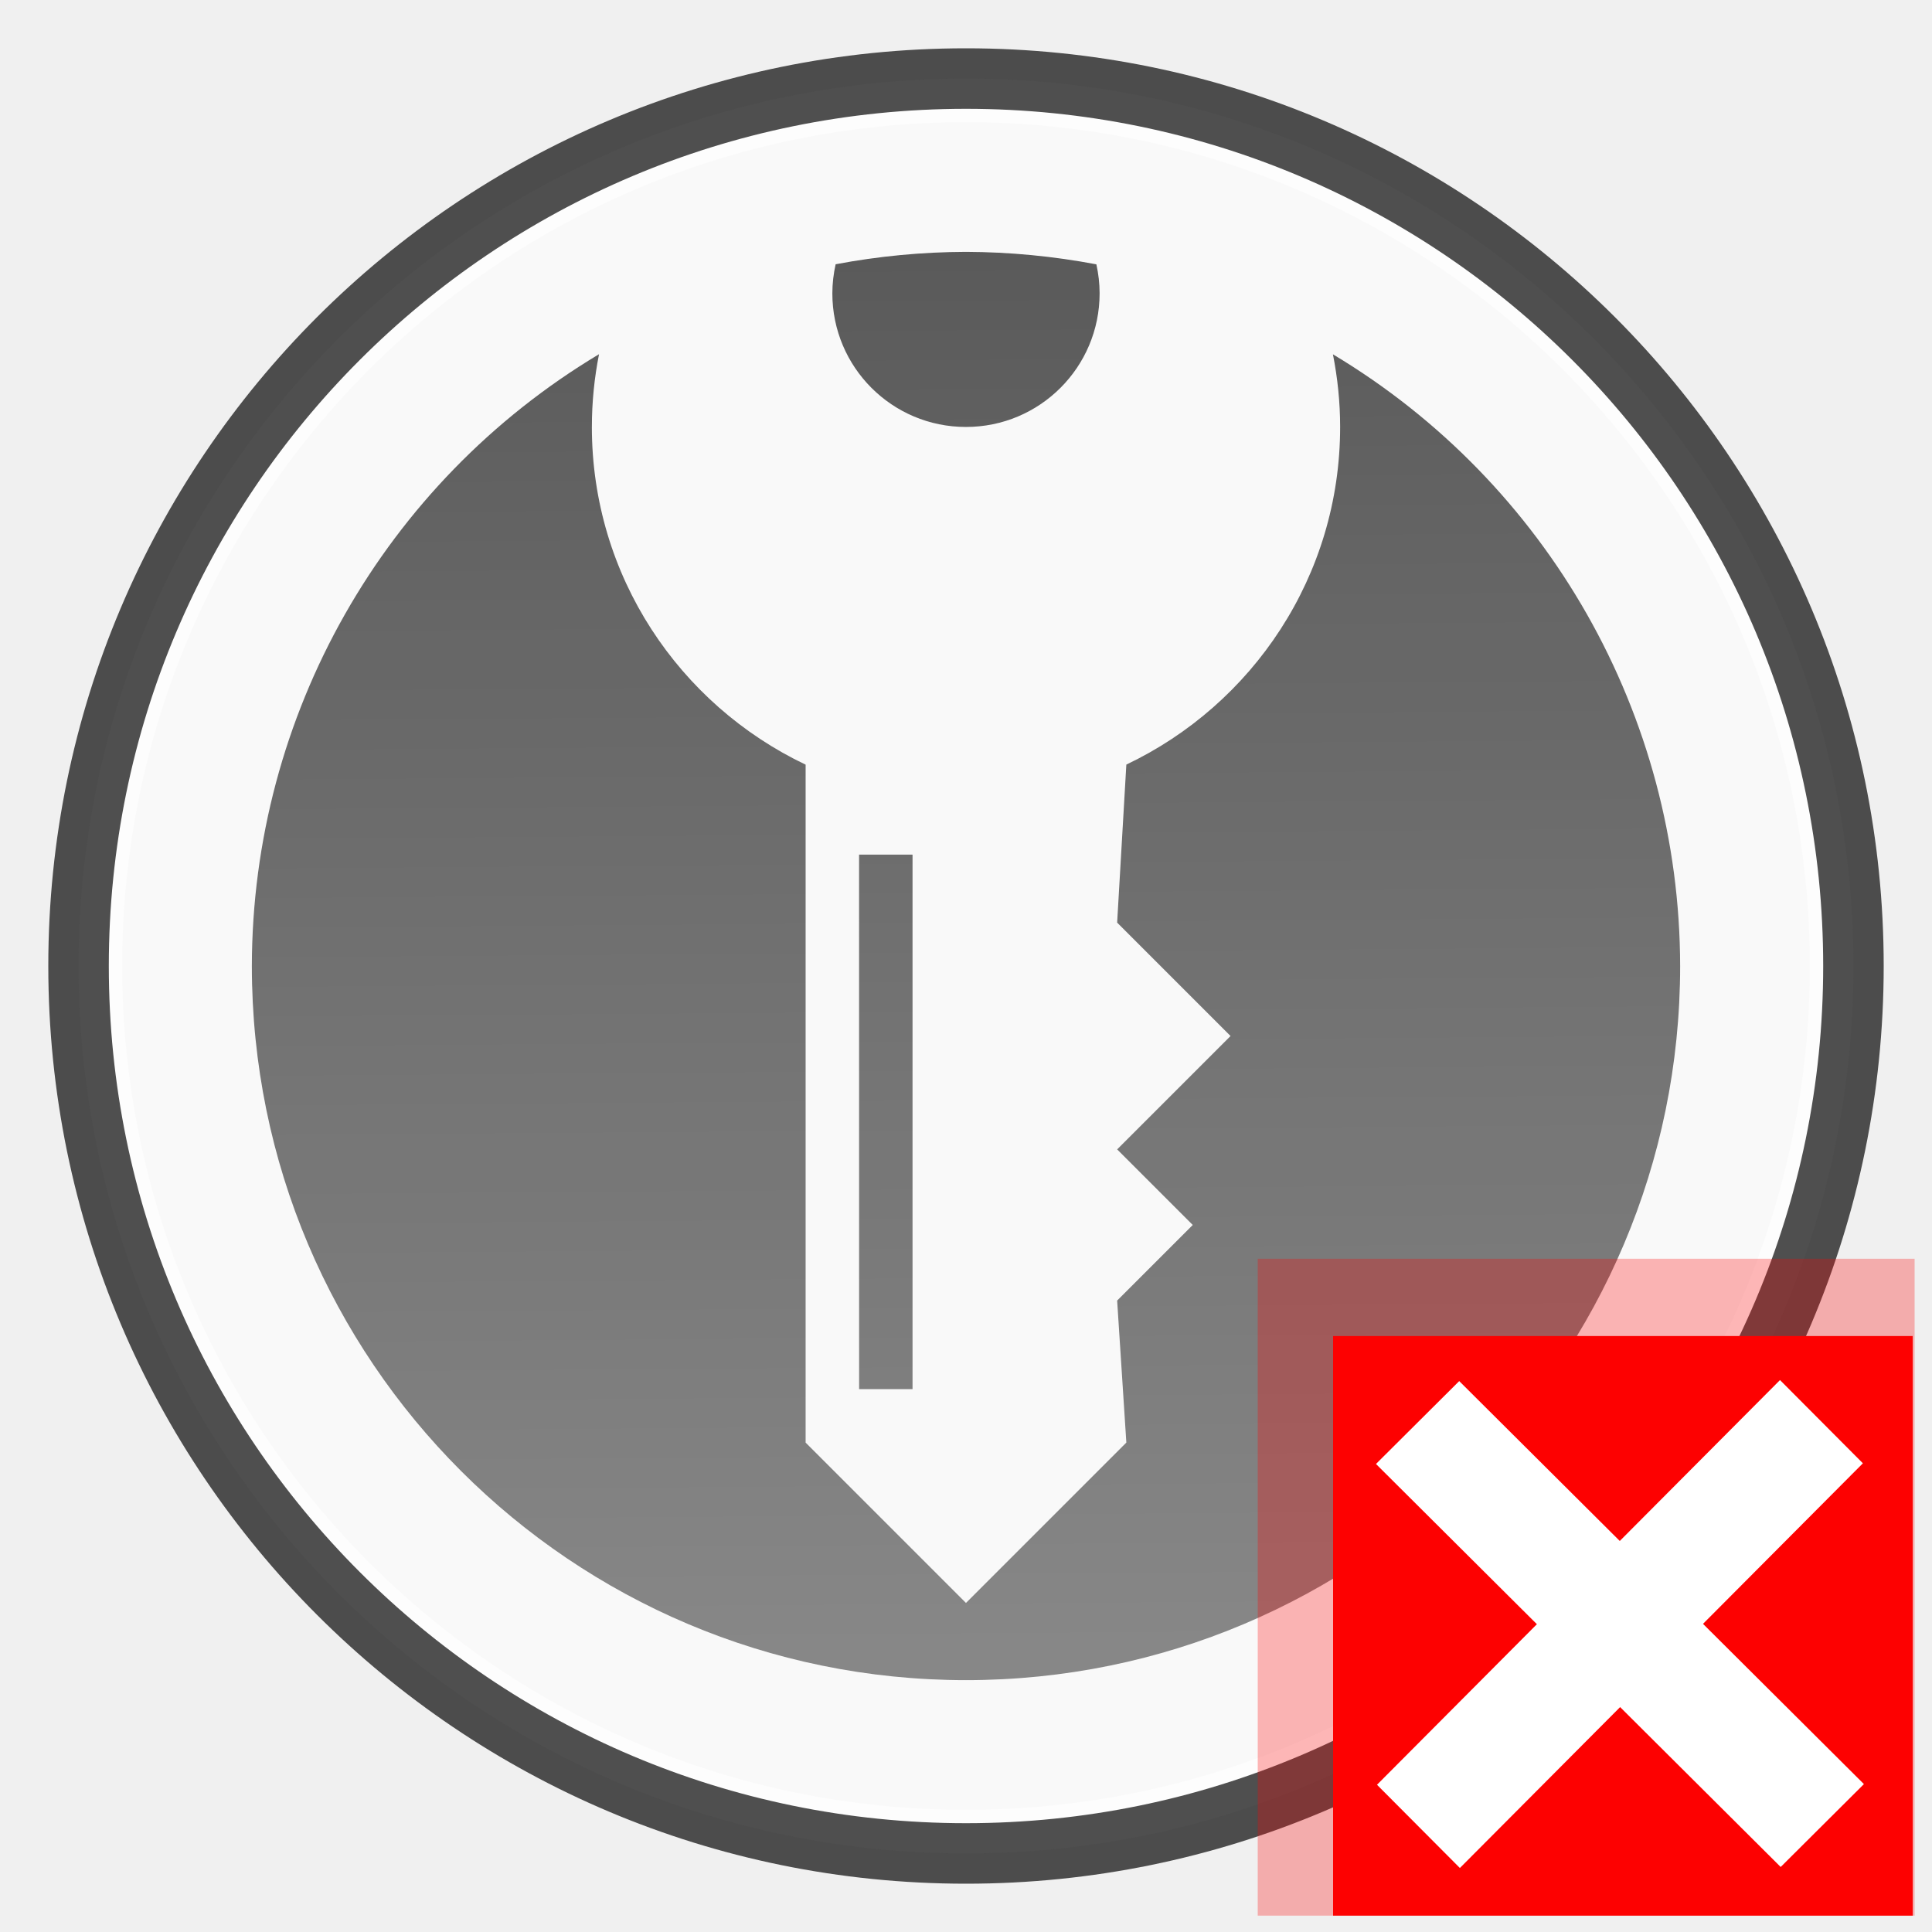
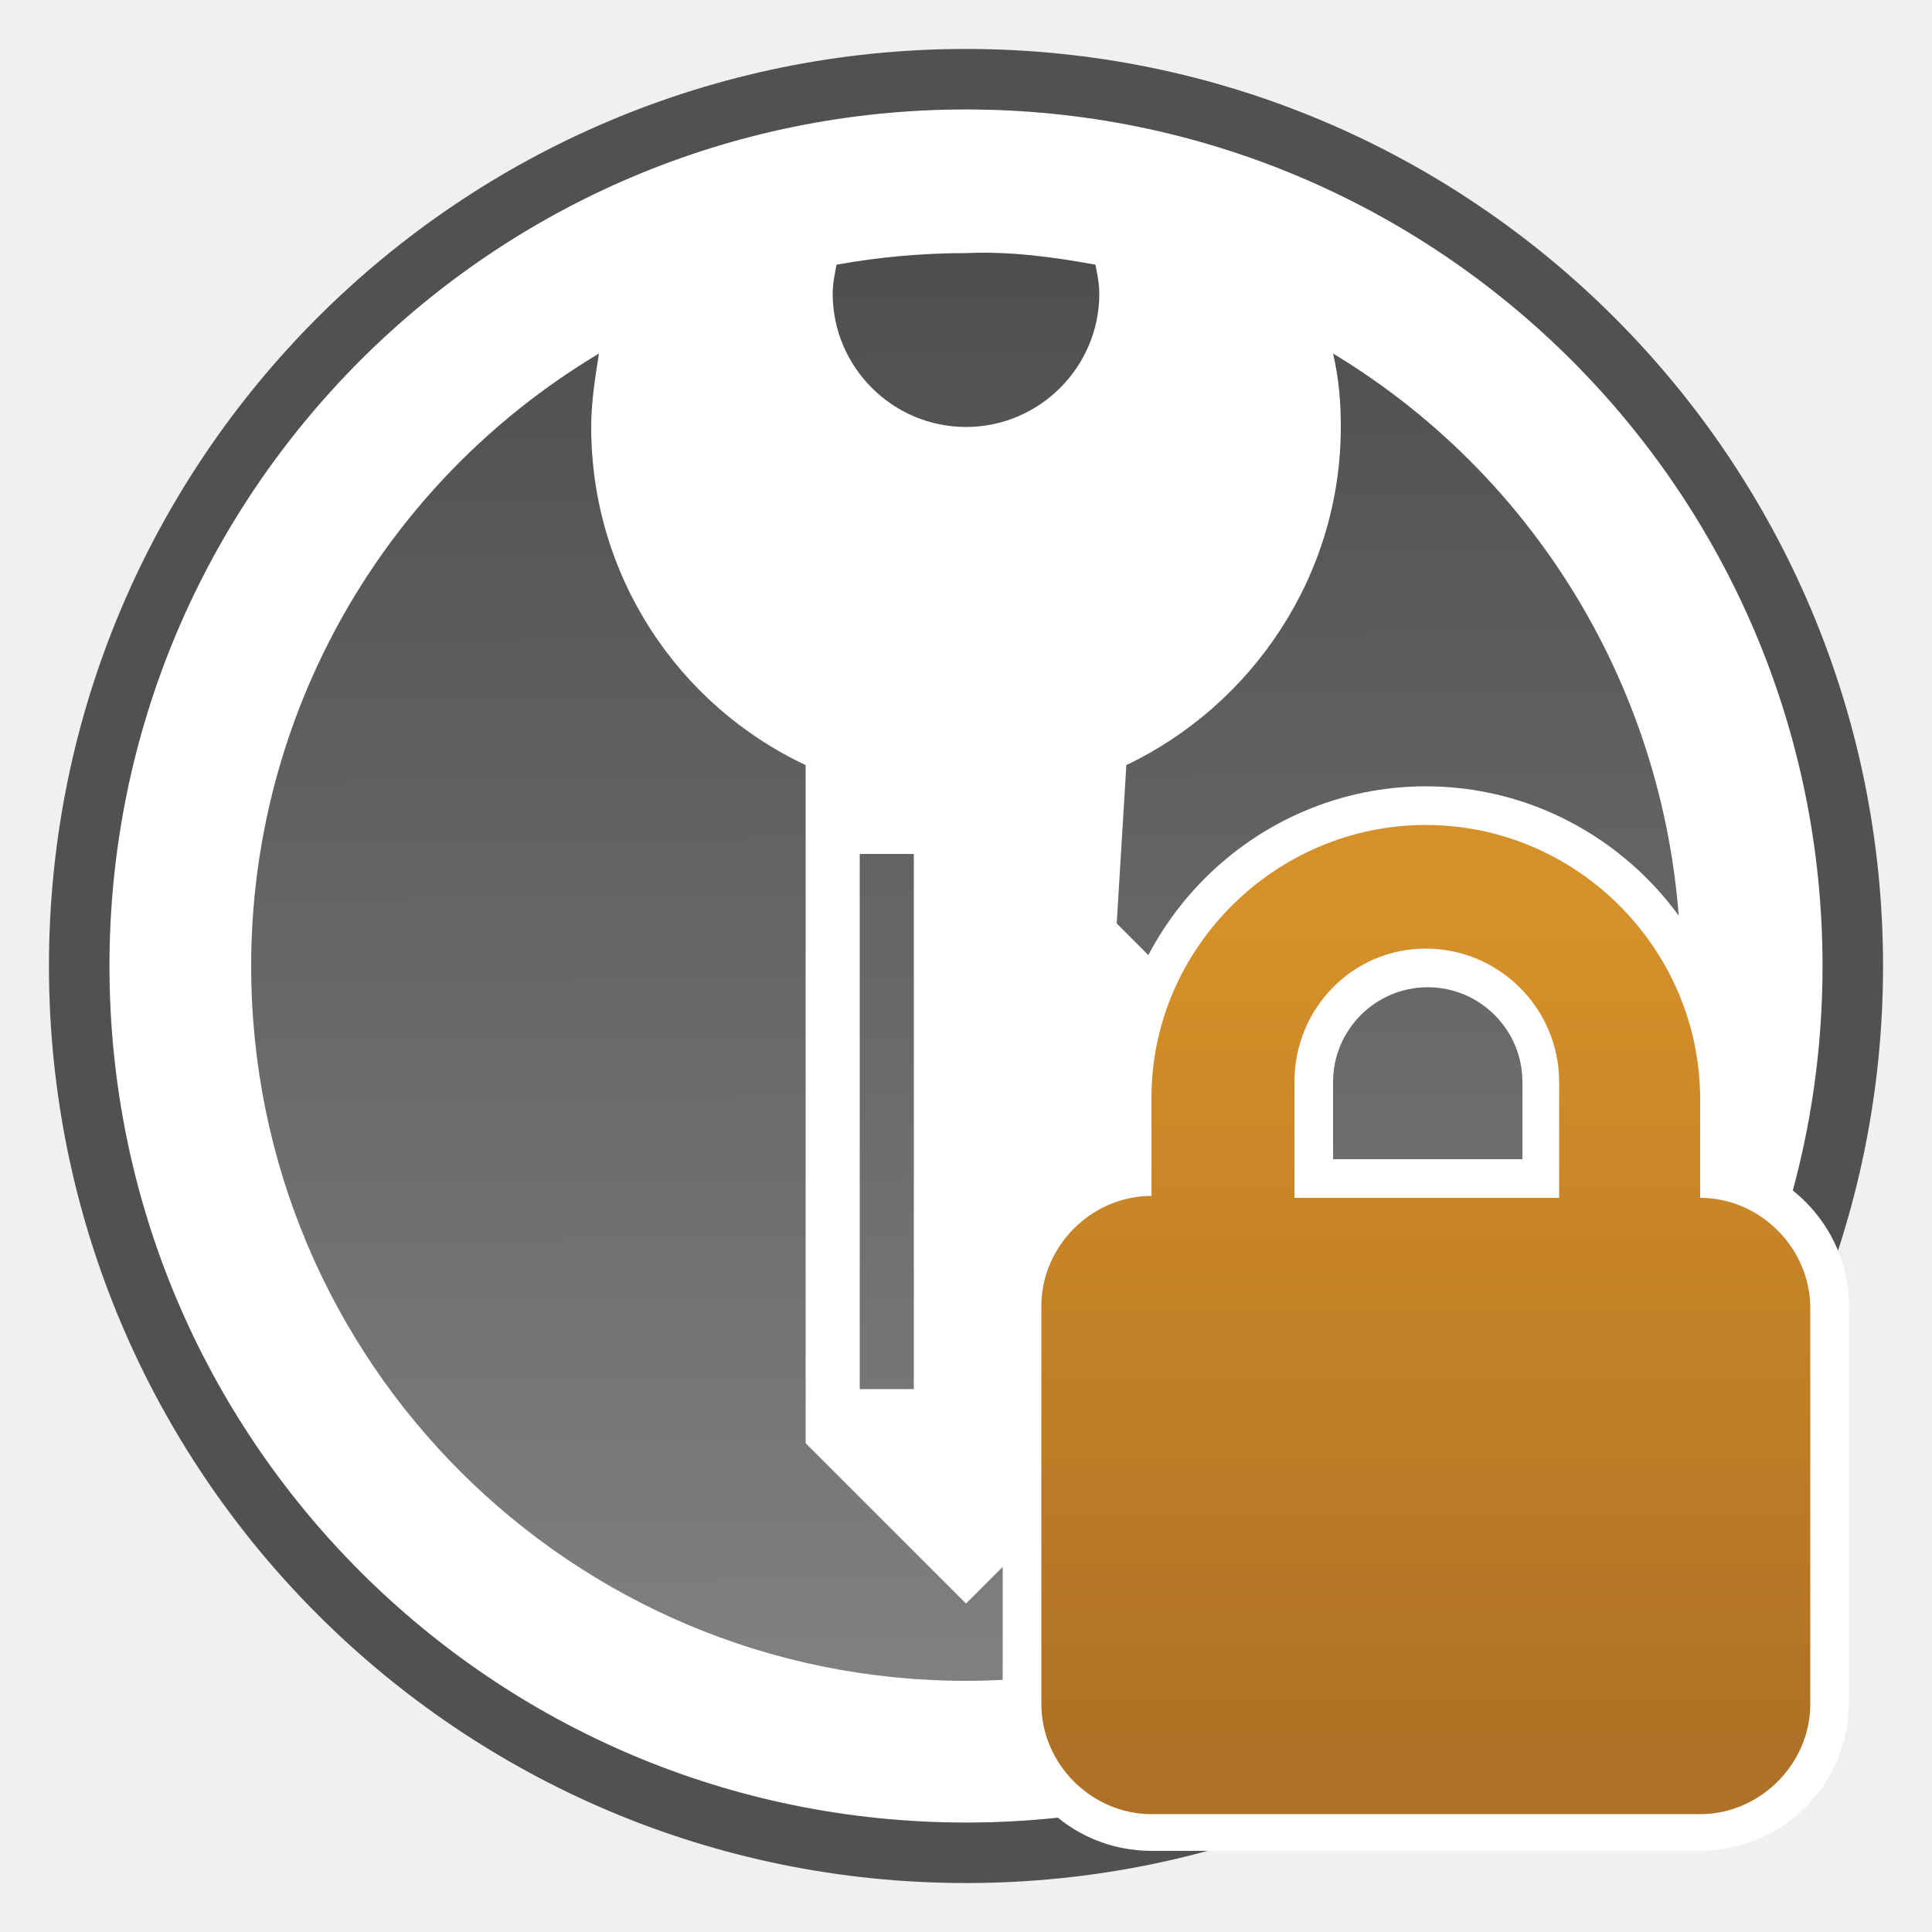
- <svg xmlns="http://www.w3.org/2000/svg" xmlns:ns1="http://www.openswatchbook.org/uri/2009/osb" xmlns:xlink="http://www.w3.org/1999/xlink" width="100" height="100" viewBox="0 0 100 100" id="svg2" version="1.1">
-   <defs id="defs4">
-     <linearGradient id="linearGradient4257">
-       <stop style="stop-color:#808080;stop-opacity:1" offset="0" id="stop4259" />
-       <stop style="stop-color:#4d4d4d;stop-opacity:1" offset="1" id="stop4261" />
-     </linearGradient>
-     <linearGradient id="linearGradient4316-3-6">
-       <stop style="stop-color:#226e23;stop-opacity:1" offset="0" id="stop4173" />
-       <stop style="stop-color:#63ab3a;stop-opacity:1" offset="1" id="stop4175" />
-     </linearGradient>
-     <linearGradient id="linearGradient4316-3">
-       <stop id="stop4167" offset="0" style="stop-color:#226e23;stop-opacity:1" />
-       <stop id="stop4169" offset="1" style="stop-color:#63ab3a;stop-opacity:1" />
-     </linearGradient>
-     <linearGradient id="linearGradient4316">
-       <stop style="stop-color:#226e23;stop-opacity:1" offset="0" id="stop4318" />
-       <stop style="stop-color:#63ab3a;stop-opacity:1" offset="1" id="stop4320" />
-     </linearGradient>
-     <linearGradient id="linearGradient4153" ns1:paint="solid">
-       <stop style="stop-color:#b3b3b3;stop-opacity:1;" offset="0" id="stop4155" />
-     </linearGradient>
-     <linearGradient xlink:href="#linearGradient4316" id="linearGradient4324" x1="50.758" y1="964.837" x2="50.758" y2="1042.263" gradientUnits="userSpaceOnUse" gradientTransform="matrix(1.056123,0,0,1.056123,-2.806122,-1008.617)" />
-     <radialGradient gradientUnits="userSpaceOnUse" r="43.572" fy="41.189" fx="-82.911" cy="41.189" cx="-82.911" id="radialGradient5106" xlink:href="#linearGradient4316" />
-     <linearGradient xlink:href="#linearGradient4316" id="linearGradient4324-3" x1="50.758" y1="964.837" x2="50.758" y2="1042.263" gradientUnits="userSpaceOnUse" gradientTransform="matrix(1.056123,0,0,1.056123,118.9607,-1109.199)" />
-     <linearGradient xlink:href="#linearGradient4316" id="linearGradient4324-3-6" x1="50.758" y1="964.837" x2="50.758" y2="1042.263" gradientUnits="userSpaceOnUse" gradientTransform="matrix(1.056123,0,0,1.056123,-2.806123,-1008.617)" />
-     <linearGradient gradientUnits="userSpaceOnUse" y2="86.357" x2="53.239" y1="12.753" x1="53.239" id="linearGradient5199" xlink:href="#linearGradient4316-3-6" />
-     <linearGradient xlink:href="#linearGradient4257" id="linearGradient4263" x1="50.099" y1="86.831" x2="49.526" y2="8.677" gradientUnits="userSpaceOnUse" />
-   </defs>
-   <circle cy="50" cx="50" id="path5201" style="opacity:0.871;fill:#ffffff;fill-opacity:1;fill-rule:evenodd;stroke:#000000;stroke-width:3.132;stroke-linecap:round;stroke-linejoin:round;stroke-miterlimit:4;stroke-dasharray:none;stroke-opacity:0.784" r="45.934" />
-   <circle r="42.321" cy="50" cx="50" id="path3336" style="opacity:1;fill:none;fill-opacity:1;fill-rule:evenodd;stroke:none;stroke-width:1.5;stroke-linecap:round;stroke-linejoin:round;stroke-miterlimit:4;stroke-dasharray:none;stroke-opacity:1" />
-   <path id="path4264" d="M 50,6.324 A 43.676,43.676 0 0 0 6.324,50 43.676,43.676 0 0 0 50,93.676 43.676,43.676 0 0 0 93.676,50 43.676,43.676 0 0 0 50,6.324 Z m 0,6.711 c 2.264,0.008 4.523,0.225 6.748,0.646 0.107,0.484 0.168,0.984 0.168,1.5 0,3.823 -3.097,6.918 -6.918,6.916 -3.821,0.002 -6.916,-3.091 -6.916,-6.914 0,-0.518 0.062,-1.02 0.17,-1.506 C 45.477,13.258 47.736,13.042 50,13.035 Z m -18.994,5.299 c -0.241,1.219 -0.371,2.474 -0.371,3.764 0,7.72 4.528,14.368 11.064,17.48 l 0,35.09 8.299,8.299 8.301,-8.301 -0.477,-7.35 3.914,-3.912 -3.914,-3.912 5.871,-5.867 -5.871,-5.871 0.477,-8.178 c 6.538,-3.111 11.066,-9.759 11.066,-17.479 0,-1.287 -0.133,-2.541 -0.373,-3.758 C 80.125,25.007 86.947,37.024 86.965,50 86.964,70.415 70.415,86.964 50,86.965 29.585,86.964 13.036,70.415 13.035,50 13.051,37.022 19.872,25.003 31.006,18.334 Z m 13.459,25.898 2.768,0 0,27.666 -2.766,0 -0.002,-27.664 0,-0.002 z" style="opacity:1;fill:#f9f9f9;fill-opacity:1;fill-rule:evenodd;stroke:none;stroke-width:2.5;stroke-linecap:round;stroke-linejoin:round;stroke-miterlimit:4;stroke-dasharray:none;stroke-opacity:1" />
-   <path id="path3336-3-2-7" d="m 56.748,13.682 c 0.107,0.484 0.168,0.985 0.168,1.501 0,3.823 -3.097,6.918 -6.918,6.916 -3.821,0.002 -6.916,-3.091 -6.916,-6.914 0,-0.518 0.063,-1.021 0.17,-1.507 C 45.477,13.257 47.736,13.043 50,13.036 c 2.264,0.008 4.523,0.225 6.748,0.646 z m -26.113,8.417 c 0,7.72 4.528,14.367 11.064,17.479 l 0,35.091 8.299,8.299 8.301,-8.301 -0.476,-7.349 3.913,-3.913 -3.913,-3.913 5.87,-5.868 -5.87,-5.87 0.476,-8.179 c 6.538,-3.111 11.066,-9.758 11.066,-17.477 0,-1.287 -0.133,-2.542 -0.373,-3.759 11.132,6.668 17.954,18.684 17.972,31.661 C 86.964,70.415 70.415,86.964 50,86.964 29.585,86.964 13.036,70.415 13.036,50 c 0.015,-12.978 6.836,-24.998 17.97,-31.667 -0.241,1.219 -0.371,2.476 -0.37,3.765 z m 13.83,22.135 2.768,0 0,27.666 -2.766,0 -0.002,-27.664 0,-0.002 z" style="opacity:0.94;fill:url(#linearGradient4263);fill-opacity:1;fill-rule:nonzero;stroke:none;stroke-width:0.8;stroke-linecap:round;stroke-linejoin:round;stroke-miterlimit:4;stroke-dasharray:none;stroke-opacity:1" />
-   <rect style="fill:#fe0101;fill-opacity:1;stroke:none;stroke-width:10.359;stroke-linecap:round;stroke-linejoin:round;stroke-miterlimit:4;stroke-dasharray:none;stroke-opacity:0.784;paint-order:fill markers stroke" id="rect838" width="30" height="30" x="69" y="69.153" />
-   <rect y="65.153" x="65.1" height="34" width="34" id="rect840" style="fill:#fe0101;fill-opacity:0.282;stroke:none;stroke-width:11.74;stroke-linecap:round;stroke-linejoin:round;stroke-miterlimit:4;stroke-dasharray:none;stroke-opacity:0.784;paint-order:fill markers stroke" />
-   <rect style="fill:#ffffff;fill-opacity:1;stroke:none;stroke-width:0;stroke-linecap:round;stroke-linejoin:round;stroke-miterlimit:4;stroke-dasharray:none;stroke-opacity:0.784;paint-order:fill markers stroke" id="rect865" width="6.08" height="29.562" x="115.689" y="-14.881" transform="matrix(0.7056192,0.7085913,-0.7056192,0.7085913,0,0)" />
-   <rect transform="matrix(-0.7085913,0.7056192,-0.7085913,-0.7056192,0,0)" y="-133.511" x="-2.641" height="29.562" width="6.08" id="rect867" style="fill:#ffffff;fill-opacity:1;stroke:none;stroke-width:0;stroke-linecap:round;stroke-linejoin:round;stroke-miterlimit:4;stroke-dasharray:none;stroke-opacity:0.784;paint-order:fill markers stroke" />
+ <svg xmlns="http://www.w3.org/2000/svg" baseProfile="basic" id="svg2" viewBox="0 0 100 100">
+   <circle style="fill-rule:evenodd;clip-rule:evenodd;fill:#fff;stroke:#515151;stroke-width:3.132;stroke-linecap:round;stroke-linejoin:round" cx="50" cy="50" r="45.9" />
+   <linearGradient id="SVGID_1_" gradientUnits="userSpaceOnUse" x1="50.269" y1="-1470.94" x2="49.697" y2="-1392.786" gradientTransform="matrix(1 0 0 -1 0 -1384.11)">
+     <stop offset="0" style="stop-color:gray" />
+     <stop offset="1" style="stop-color:#4b4b4d" />
+   </linearGradient>
+   <path style="fill:url(#SVGID_1_)" d="M56.7 13.7c.1.5.2 1 .2 1.5.0 3.8-3.1 6.9-6.9 6.9-3.8.0-6.9-3.1-6.9-6.9.0-.5.1-1 .2-1.5 2.2-.4 4.5-.6 6.7-.6C52.3 13 54.5 13.3 56.7 13.7zM30.6 22.1c0 7.7 4.5 14.4 11.1 17.5v35.1L50 83l8.3-8.3-.5-7.3 3.9-3.9-3.9-3.9 5.9-5.9-5.9-5.9.5-8.2c6.5-3.1 11.1-9.8 11.1-17.5.0-1.3-.1-2.5-.4-3.8C80.1 25 86.9 37 87 50c0 20.4-16.5 37-37 37-20.4.0-37-16.5-37-37 0-13 6.8-25 18-31.7C30.8 19.6 30.6 20.8 30.6 22.1zM44.5 44.2h2.8v27.7h-2.8V44.2v0 0z" />
+   <linearGradient id="SVGID_2_" gradientUnits="userSpaceOnUse" x1="73.8" y1="1532.138" x2="73.8" y2="1574.004" gradientTransform="matrix(1 0 0 1 0 -1484)">
+     <stop offset="0" style="stop-color:#d69029" />
+     <stop offset="1" style="stop-color:#af7125" />
+   </linearGradient>
+   <path style="fill:url(#SVGID_2_)" d="M59.6 94.8c-3.7.0-6.7-3-6.7-6.7V67.6c0-3.3 2.5-6.1 5.7-6.6v-4.1c0-8.4 6.8-15.2 15.2-15.2S89 48.5 89 56.9V61c3.2.5 5.7 3.3 5.7 6.6v20.5c0 3.7-3 6.7-6.7 6.7.0.0-28.4.0-28.4.0zM79.7 61v-5c0-3.2-2.6-5.9-5.9-5.9S68 52.7 68 56v5H79.7z" />
+   <path style="fill:#fff" d="M73.8 42.7c7.8.0 14.2 6.4 14.2 14.2V62c3.1.0 5.7 2.6 5.7 5.7v20.5c0 3.1-2.6 5.7-5.7 5.7H59.6c-3.1.0-5.7-2.6-5.7-5.7V67.6c0-3.1 2.6-5.7 5.7-5.7v-5.1C59.6 49.1 66 42.7 73.8 42.7M67 62h13.7v-6c0-3.8-3.1-6.9-6.9-6.9C70 49.1 67 52.2 67 56v6M73.8 40.7c-8.9.0-16.2 7.3-16.2 16.2v3.3c-3.3.9-5.7 3.9-5.7 7.4v20.5c0 4.2 3.4 7.7 7.7 7.7H88c4.2.0 7.7-3.4 7.7-7.7V67.6c0-3.5-2.4-6.5-5.7-7.4v-3.3C90 48 82.7 40.7 73.8 40.7v0zM69 60v-4c0-2.7 2.2-4.9 4.9-4.9 2.7.0 4.9 2.2 4.9 4.9v4H69v0z" />
</svg>
